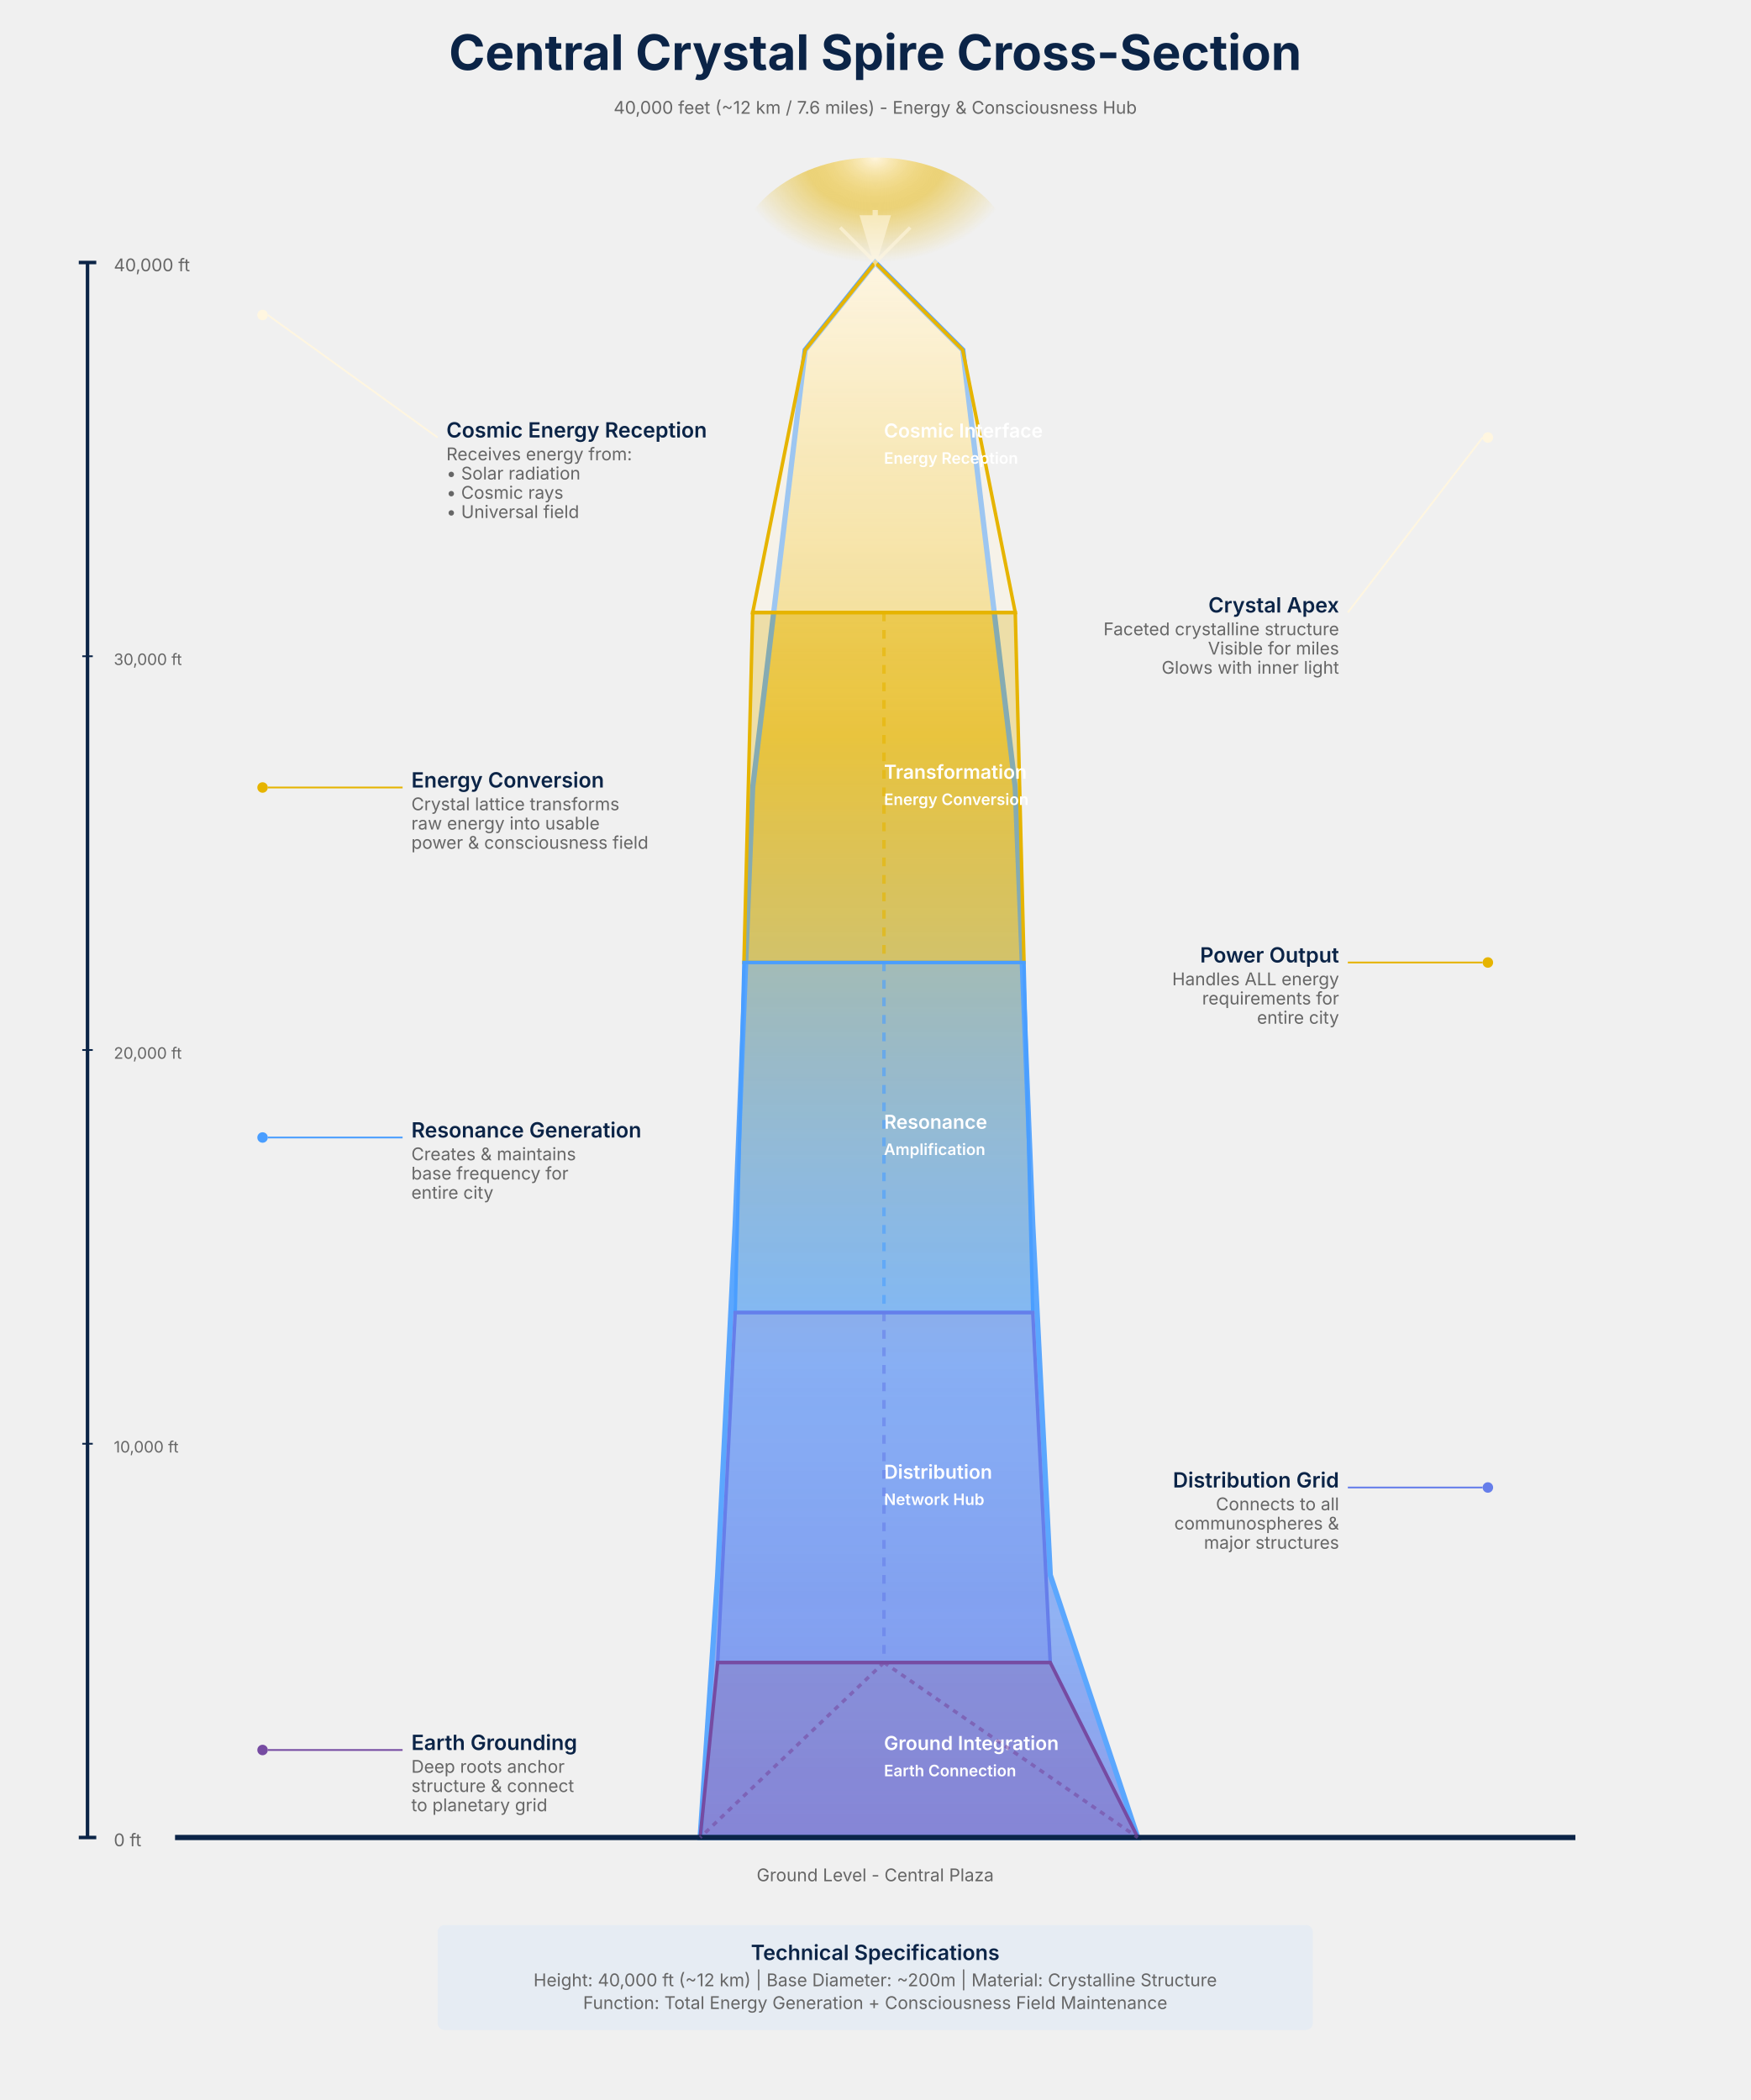
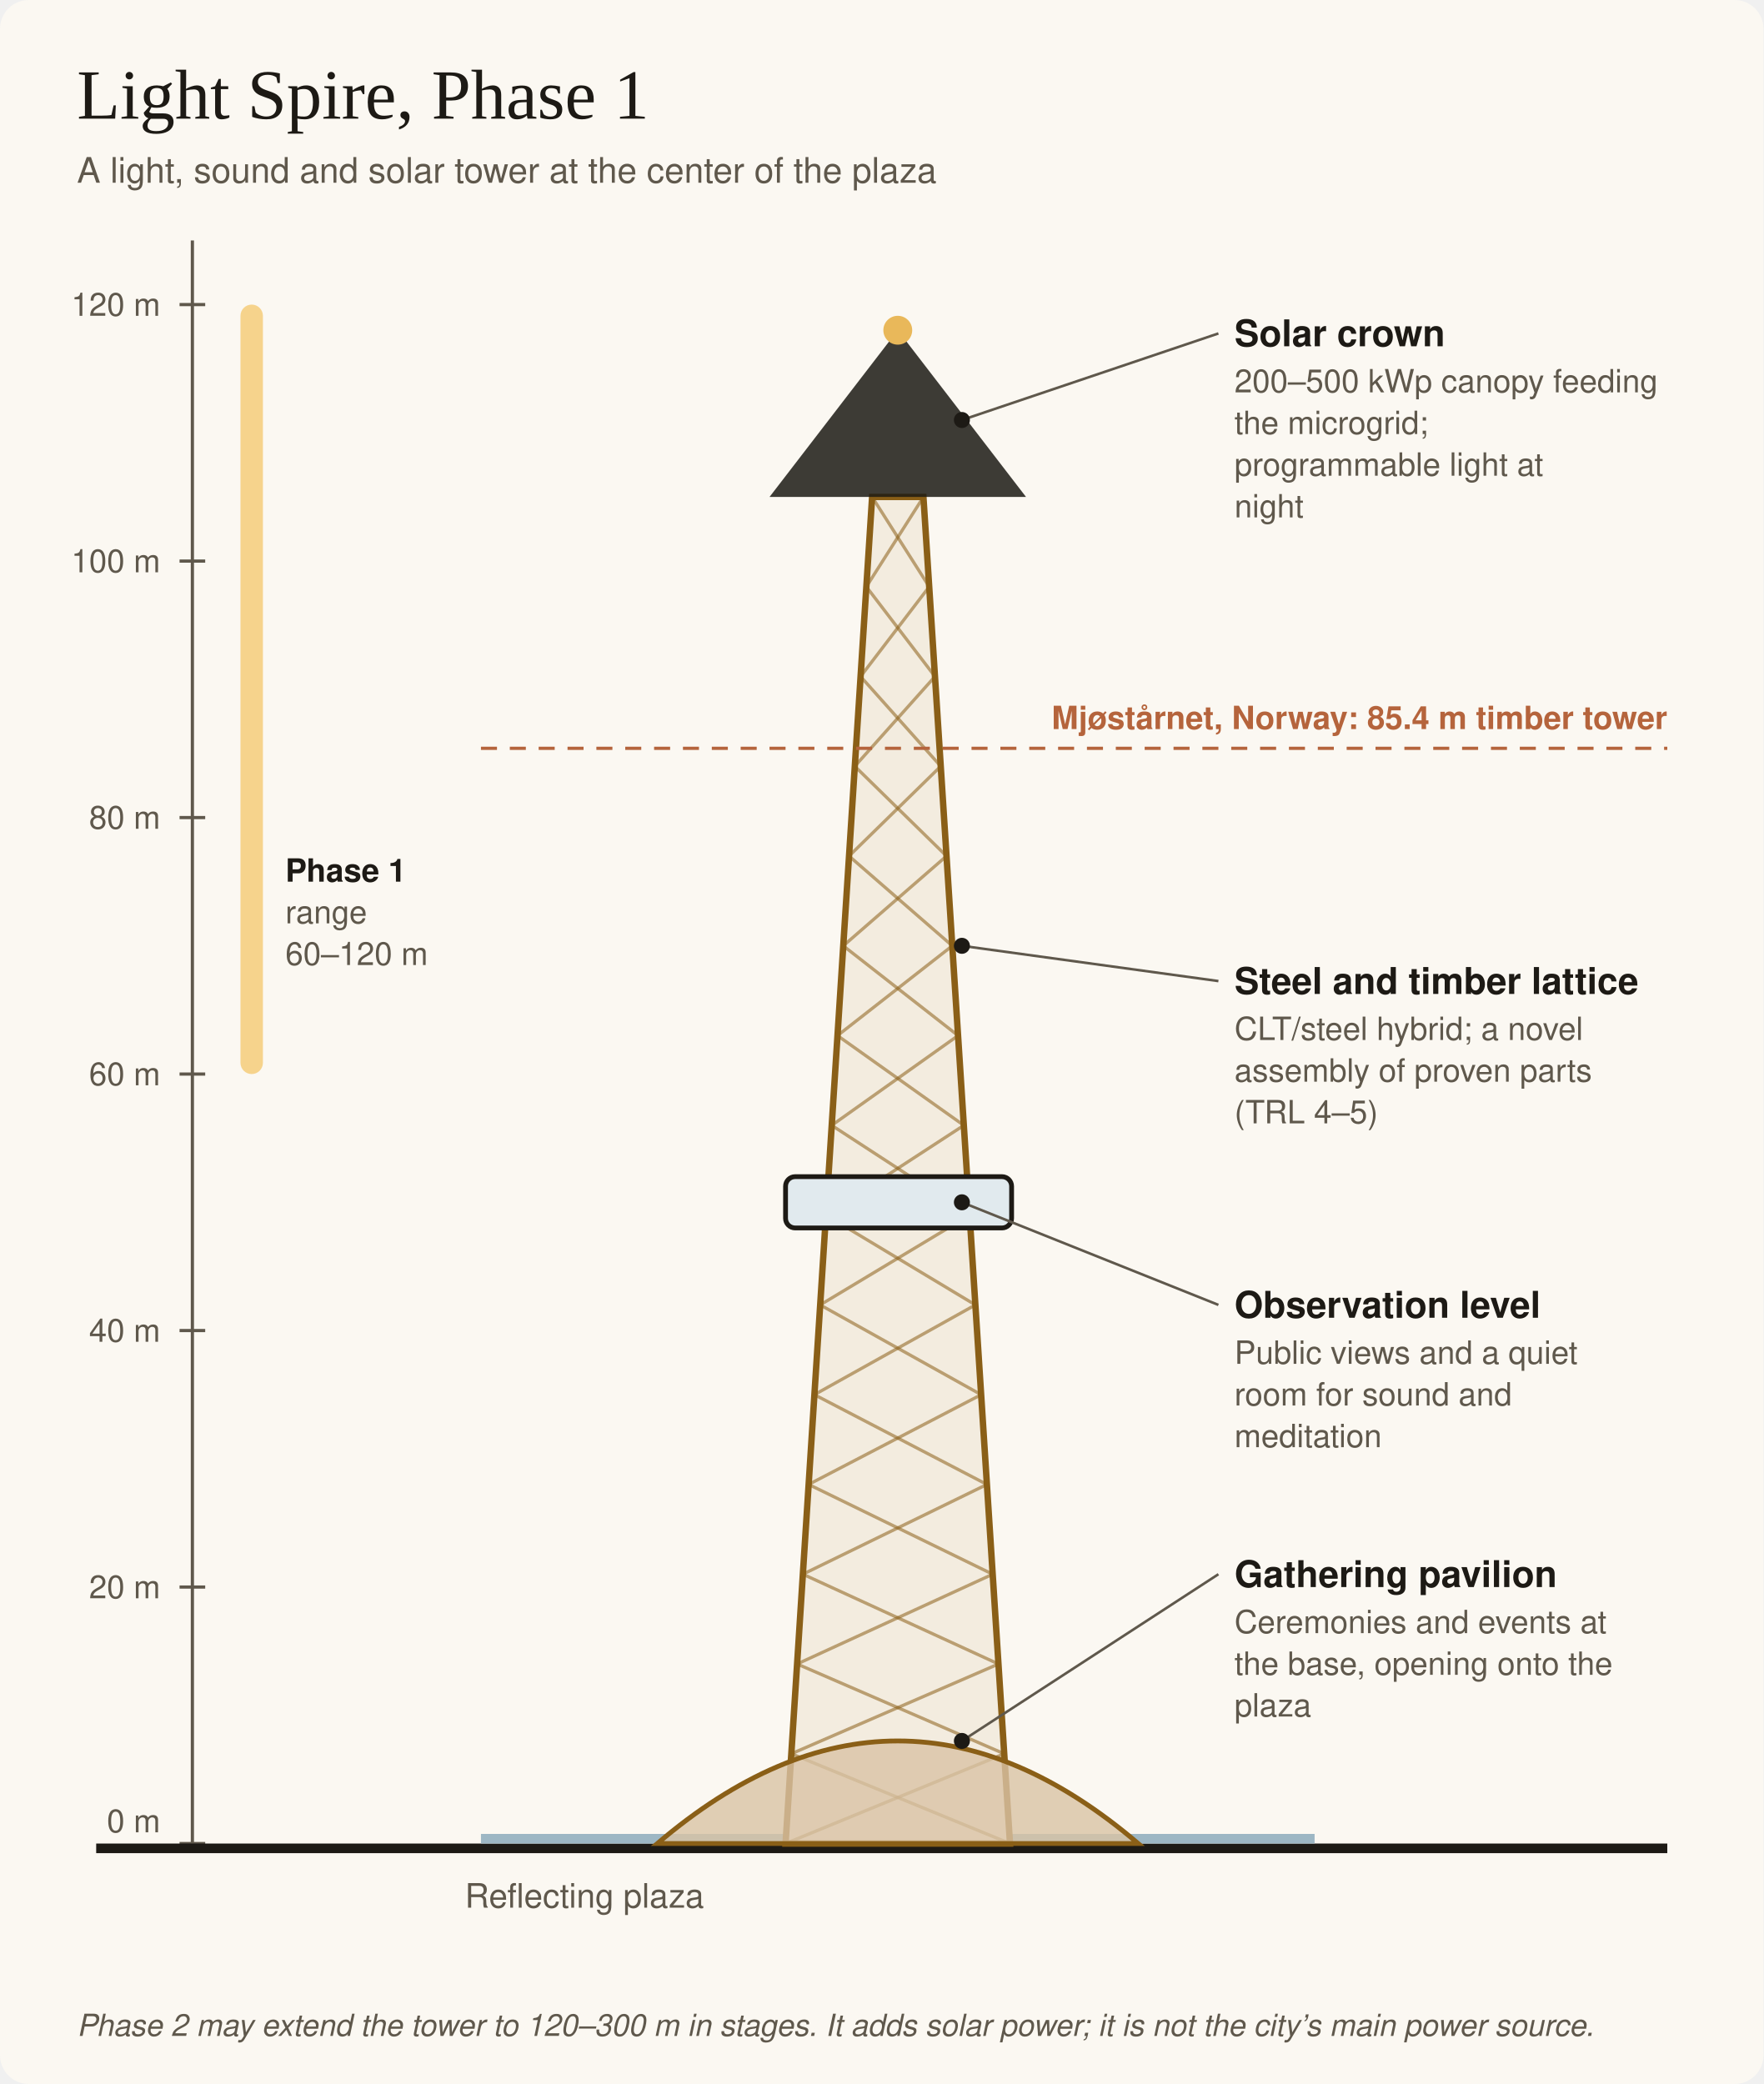
- <svg xmlns="http://www.w3.org/2000/svg" viewBox="0 0 1000 1200">
-   <defs>
-     <style>
-       .label-text { font-family: 'Inter', sans-serif; font-size: 12px; fill: #0B2447; font-weight: 600; }
-       .desc-text { font-family: 'Inter', sans-serif; font-size: 10px; fill: #666; }
-       .title-text { font-family: 'Inter', sans-serif; font-size: 28px; font-weight: 700; fill: #0B2447; }
-       .zone-label { font-family: 'Inter', sans-serif; font-size: 11px; fill: #fff; font-weight: 600; }
-     </style>
-     <linearGradient id="crystal-gradient" x1="50%" y1="0%" x2="50%" y2="100%">
-       <stop offset="0%" style="stop-color:#FFF6E0;stop-opacity:0.9" />
-       <stop offset="30%" style="stop-color:#E6B400;stop-opacity:0.7" />
-       <stop offset="70%" style="stop-color:#4A9EFF;stop-opacity:0.6" />
-       <stop offset="100%" style="stop-color:#667eea;stop-opacity:0.8" />
-     </linearGradient>
-     <radialGradient id="apex-glow" cx="50%" cy="0%" r="50%">
-       <stop offset="0%" style="stop-color:#FFF6E0;stop-opacity:1" />
-       <stop offset="50%" style="stop-color:#E6B400;stop-opacity:0.5" />
-       <stop offset="100%" style="stop-color:#E6B400;stop-opacity:0" />
-     </radialGradient>
-   </defs>
-   <text x="500" y="40" text-anchor="middle" class="title-text">Central Crystal Spire Cross-Section</text>
-   <text x="500" y="65" text-anchor="middle" class="desc-text">40,000 feet (~12 km / 7.6 miles) - Energy &amp; Consciousness Hub</text>
-   <g transform="translate(50, 150)">
-     <line x1="0" y1="0" x2="0" y2="900" stroke="#0B2447" stroke-width="2" />
-     <line x1="-5" y1="0" x2="5" y2="0" stroke="#0B2447" stroke-width="2" />
-     <line x1="-5" y1="900" x2="5" y2="900" stroke="#0B2447" stroke-width="2" />
-     <text x="15" y="5" class="desc-text">40,000 ft</text>
-     <text x="15" y="905" class="desc-text">0 ft</text>
-     <line x1="-3" y1="225" x2="3" y2="225" stroke="#0B2447" stroke-width="1" />
-     <text x="15" y="230" class="desc-text" style="font-size: 9px;">30,000 ft</text>
-     <line x1="-3" y1="450" x2="3" y2="450" stroke="#0B2447" stroke-width="1" />
-     <text x="15" y="455" class="desc-text" style="font-size: 9px;">20,000 ft</text>
-     <line x1="-3" y1="675" x2="3" y2="675" stroke="#0B2447" stroke-width="1" />
-     <text x="15" y="680" class="desc-text" style="font-size: 9px;">10,000 ft</text>
+ <svg xmlns="http://www.w3.org/2000/svg" viewBox="0 0 1100 1300" width="1100" height="1300" role="img" aria-label="Light Spire, Phase 1">
+   <rect width="1100" height="1300" rx="18" fill="#FBF8F2" />
+   <text x="48" y="74" font-family="Georgia, 'Times New Roman', serif" font-size="44" font-weight="400" fill="#1D1A15" text-anchor="start">Light Spire, Phase 1</text>
+   <text x="48" y="114" font-family="'Helvetica Neue', Helvetica, Arial, sans-serif" font-size="22" font-weight="400" fill="#5F584C" text-anchor="start">A light, sound and solar tower at the center of the plaza</text>
+   <line x1="120" y1="1150" x2="120" y2="150" stroke="#5F584C" stroke-width="2" />
+   <line x1="112" y1="1150" x2="128" y2="1150" stroke="#5F584C" stroke-width="2" />
+   <text x="100" y="1143" font-family="'Helvetica Neue', Helvetica, Arial, sans-serif" font-size="20" font-weight="400" fill="#5F584C" text-anchor="end">0 m</text>
+   <line x1="112" y1="990" x2="128" y2="990" stroke="#5F584C" stroke-width="2" />
+   <text x="100" y="997" font-family="'Helvetica Neue', Helvetica, Arial, sans-serif" font-size="20" font-weight="400" fill="#5F584C" text-anchor="end">20 m</text>
+   <line x1="112" y1="830" x2="128" y2="830" stroke="#5F584C" stroke-width="2" />
+   <text x="100" y="837" font-family="'Helvetica Neue', Helvetica, Arial, sans-serif" font-size="20" font-weight="400" fill="#5F584C" text-anchor="end">40 m</text>
+   <line x1="112" y1="670" x2="128" y2="670" stroke="#5F584C" stroke-width="2" />
+   <text x="100" y="677" font-family="'Helvetica Neue', Helvetica, Arial, sans-serif" font-size="20" font-weight="400" fill="#5F584C" text-anchor="end">60 m</text>
+   <line x1="112" y1="510" x2="128" y2="510" stroke="#5F584C" stroke-width="2" />
+   <text x="100" y="517" font-family="'Helvetica Neue', Helvetica, Arial, sans-serif" font-size="20" font-weight="400" fill="#5F584C" text-anchor="end">80 m</text>
+   <line x1="112" y1="350" x2="128" y2="350" stroke="#5F584C" stroke-width="2" />
+   <text x="100" y="357" font-family="'Helvetica Neue', Helvetica, Arial, sans-serif" font-size="20" font-weight="400" fill="#5F584C" text-anchor="end">100 m</text>
+   <line x1="112" y1="190" x2="128" y2="190" stroke="#5F584C" stroke-width="2" />
+   <text x="100" y="197" font-family="'Helvetica Neue', Helvetica, Arial, sans-serif" font-size="20" font-weight="400" fill="#5F584C" text-anchor="end">120 m</text>
+   <rect x="150" y="190" width="14" height="480" rx="7" fill="#F6D38C" />
+   <text x="178" y="550" font-family="'Helvetica Neue', Helvetica, Arial, sans-serif" font-size="20" font-weight="700" fill="#1D1A15" text-anchor="start">Phase 1</text>
+   <text x="178" y="576" font-family="'Helvetica Neue', Helvetica, Arial, sans-serif" font-size="20" font-weight="400" fill="#5F584C" text-anchor="start">range</text>
+   <text x="178" y="602" font-family="'Helvetica Neue', Helvetica, Arial, sans-serif" font-size="20" font-weight="400" fill="#5F584C" text-anchor="start">60–120 m</text>
+   <rect x="60" y="1150" width="980" height="6" fill="#1D1A15" />
+   <rect x="300" y="1144" width="520" height="6" fill="#9DB7C4" />
+   <polygon points="490.0,1150 544.0,310 576.0,310 630.0,1150" fill="#F3ECDF" stroke="#8A5F17" stroke-width="4" />
+   <g stroke="#8A5F17" stroke-opacity=".55" stroke-width="2">
+     <line x1="490.0" y1="1150" x2="626.4" y2="1094" />
+     <line x1="630.0" y1="1150" x2="493.6" y2="1094" />
+     <line x1="493.6" y1="1094" x2="622.8" y2="1038" />
+     <line x1="626.4" y1="1094" x2="497.2" y2="1038" />
+     <line x1="497.2" y1="1038" x2="619.2" y2="982" />
+     <line x1="622.8" y1="1038" x2="500.8" y2="982" />
+     <line x1="500.8" y1="982" x2="615.6" y2="926" />
+     <line x1="619.2" y1="982" x2="504.4" y2="926" />
+     <line x1="504.4" y1="926" x2="612.0" y2="870" />
+     <line x1="615.6" y1="926" x2="508.0" y2="870" />
+     <line x1="508.0" y1="870" x2="608.4" y2="814" />
+     <line x1="612.0" y1="870" x2="511.6" y2="814" />
+     <line x1="511.6" y1="814" x2="604.8" y2="758" />
+     <line x1="608.4" y1="814" x2="515.2" y2="758" />
+     <line x1="515.2" y1="758" x2="601.2" y2="702" />
+     <line x1="604.8" y1="758" x2="518.8" y2="702" />
+     <line x1="518.8" y1="702" x2="597.6" y2="646" />
+     <line x1="601.2" y1="702" x2="522.4" y2="646" />
+     <line x1="522.4" y1="646" x2="594.0" y2="590" />
+     <line x1="597.6" y1="646" x2="526.0" y2="590" />
+     <line x1="526.0" y1="590" x2="590.4" y2="534" />
+     <line x1="594.0" y1="590" x2="529.6" y2="534" />
+     <line x1="529.6" y1="534" x2="586.8" y2="478" />
+     <line x1="590.4" y1="534" x2="533.2" y2="478" />
+     <line x1="533.2" y1="478" x2="583.2" y2="422" />
+     <line x1="586.8" y1="478" x2="536.8" y2="422" />
+     <line x1="536.8" y1="422" x2="579.6" y2="366" />
+     <line x1="583.2" y1="422" x2="540.4" y2="366" />
+     <line x1="540.4" y1="366" x2="576.0" y2="310" />
+     <line x1="579.6" y1="366" x2="544.0" y2="310" />
  </g>
-   <path d="M 500,150 L 550,200 L 580,450 L 590,700 L 600,900 L 650,1050 L 400,1050 L 410,900 L 420,700 L 430,450 L 460,200 Z" fill="url(#crystal-gradient)" stroke="#4A9EFF" stroke-width="3" opacity="0.9" />
-   <ellipse cx="500" cy="150" rx="80" ry="60" fill="url(#apex-glow)" />
-   <path d="M 500,150 L 550,200 L 580,350 L 430,350 L 460,200 Z" fill="rgba(255,246,224,0.4)" stroke="#E6B400" stroke-width="2" />
-   <text x="505" y="250" class="zone-label" fill="#E6B400">Cosmic Interface</text>
-   <text x="505" y="265" class="zone-label" fill="#E6B400" style="font-size: 9px;">Energy Reception</text>
-   <path d="M 430,350 L 580,350 L 585,550 L 425,550 Z" fill="rgba(230,180,0,0.3)" stroke="#E6B400" stroke-width="2" />
-   <text x="505" y="445" class="zone-label" fill="#E6B400">Transformation</text>
-   <text x="505" y="460" class="zone-label" fill="#E6B400" style="font-size: 9px;">Energy Conversion</text>
-   <path d="M 425,550 L 585,550 L 590,750 L 420,750 Z" fill="rgba(74,158,255,0.3)" stroke="#4A9EFF" stroke-width="2" />
-   <text x="505" y="645" class="zone-label">Resonance</text>
-   <text x="505" y="660" class="zone-label" style="font-size: 9px;">Amplification</text>
-   <path d="M 420,750 L 590,750 L 600,950 L 410,950 Z" fill="rgba(102,126,234,0.3)" stroke="#667eea" stroke-width="2" />
-   <text x="505" y="845" class="zone-label">Distribution</text>
-   <text x="505" y="860" class="zone-label" style="font-size: 9px;">Network Hub</text>
-   <path d="M 410,950 L 600,950 L 650,1050 L 400,1050 Z" fill="rgba(118,75,162,0.3)" stroke="#764ba2" stroke-width="2" />
-   <text x="505" y="1000" class="zone-label">Ground Integration</text>
-   <text x="505" y="1015" class="zone-label" style="font-size: 9px;">Earth Connection</text>
-   <line x1="100" y1="1050" x2="900" y2="1050" stroke="#0B2447" stroke-width="3" />
-   <text x="500" y="1075" text-anchor="middle" class="desc-text">Ground Level - Central Plaza</text>
-   <g opacity="0.6">
-     <path d="M 500,120 L 500,150" stroke="#FFF6E0" stroke-width="3" marker-end="url(#arrow-gold)" />
-     <path d="M 480,130 L 500,150" stroke="#FFF6E0" stroke-width="2" />
-     <path d="M 520,130 L 500,150" stroke="#FFF6E0" stroke-width="2" />
-     <line x1="505" y1="350" x2="505" y2="550" stroke="#E6B400" stroke-width="2" stroke-dasharray="5,5" />
-     <line x1="505" y1="550" x2="505" y2="750" stroke="#4A9EFF" stroke-width="2" stroke-dasharray="5,5" />
-     <line x1="505" y1="750" x2="505" y2="950" stroke="#667eea" stroke-width="2" stroke-dasharray="5,5" />
-     <line x1="505" y1="950" x2="400" y2="1050" stroke="#764ba2" stroke-width="2" stroke-dasharray="3,3" />
-     <line x1="505" y1="950" x2="650" y2="1050" stroke="#764ba2" stroke-width="2" stroke-dasharray="3,3" />
-   </g>
-   <g transform="translate(150, 180)">
-     <circle cx="0" cy="0" r="3" fill="#FFF6E0" />
-     <line x1="3" y1="0" x2="100" y2="70" stroke="#FFF6E0" stroke-width="1" />
-     <text x="105" y="70" class="label-text">Cosmic Energy Reception</text>
-     <text x="105" y="83" class="desc-text">Receives energy from:</text>
-     <text x="105" y="94" class="desc-text">• Solar radiation</text>
-     <text x="105" y="105" class="desc-text">• Cosmic rays</text>
-     <text x="105" y="116" class="desc-text">• Universal field</text>
-   </g>
-   <g transform="translate(150, 450)">
-     <circle cx="0" cy="0" r="3" fill="#E6B400" />
-     <line x1="3" y1="0" x2="80" y2="0" stroke="#E6B400" stroke-width="1" />
-     <text x="85" y="0" class="label-text">Energy Conversion</text>
-     <text x="85" y="13" class="desc-text">Crystal lattice transforms</text>
-     <text x="85" y="24" class="desc-text">raw energy into usable</text>
-     <text x="85" y="35" class="desc-text">power &amp; consciousness field</text>
-   </g>
-   <g transform="translate(150, 650)">
-     <circle cx="0" cy="0" r="3" fill="#4A9EFF" />
-     <line x1="3" y1="0" x2="80" y2="0" stroke="#4A9EFF" stroke-width="1" />
-     <text x="85" y="0" class="label-text">Resonance Generation</text>
-     <text x="85" y="13" class="desc-text">Creates &amp; maintains</text>
-     <text x="85" y="24" class="desc-text">base frequency for</text>
-     <text x="85" y="35" class="desc-text">entire city</text>
-   </g>
-   <g transform="translate(150, 1000)">
-     <circle cx="0" cy="0" r="3" fill="#764ba2" />
-     <line x1="3" y1="0" x2="80" y2="0" stroke="#764ba2" stroke-width="1" />
-     <text x="85" y="0" class="label-text">Earth Grounding</text>
-     <text x="85" y="13" class="desc-text">Deep roots anchor</text>
-     <text x="85" y="24" class="desc-text">structure &amp; connect</text>
-     <text x="85" y="35" class="desc-text">to planetary grid</text>
-   </g>
-   <g transform="translate(850, 250)">
-     <circle cx="0" cy="0" r="3" fill="#FFF6E0" />
-     <line x1="-3" y1="0" x2="-80" y2="100" stroke="#FFF6E0" stroke-width="1" />
-     <text x="-85" y="100" class="label-text" text-anchor="end">Crystal Apex</text>
-     <text x="-85" y="113" class="desc-text" text-anchor="end">Faceted crystalline structure</text>
-     <text x="-85" y="124" class="desc-text" text-anchor="end">Visible for miles</text>
-     <text x="-85" y="135" class="desc-text" text-anchor="end">Glows with inner light</text>
-   </g>
-   <g transform="translate(850, 550)">
-     <circle cx="0" cy="0" r="3" fill="#E6B400" />
-     <line x1="-3" y1="0" x2="-80" y2="0" stroke="#E6B400" stroke-width="1" />
-     <text x="-85" y="0" class="label-text" text-anchor="end">Power Output</text>
-     <text x="-85" y="13" class="desc-text" text-anchor="end">Handles ALL energy</text>
-     <text x="-85" y="24" class="desc-text" text-anchor="end">requirements for</text>
-     <text x="-85" y="35" class="desc-text" text-anchor="end">entire city</text>
-   </g>
-   <g transform="translate(850, 850)">
-     <circle cx="0" cy="0" r="3" fill="#667eea" />
-     <line x1="-3" y1="0" x2="-80" y2="0" stroke="#667eea" stroke-width="1" />
-     <text x="-85" y="0" class="label-text" text-anchor="end">Distribution Grid</text>
-     <text x="-85" y="13" class="desc-text" text-anchor="end">Connects to all</text>
-     <text x="-85" y="24" class="desc-text" text-anchor="end">communospheres &amp;</text>
-     <text x="-85" y="35" class="desc-text" text-anchor="end">major structures</text>
-   </g>
-   <g transform="translate(250, 1100)">
-     <rect x="0" y="0" width="500" height="60" fill="#E6ECF3" rx="4" />
-     <text x="250" y="20" text-anchor="middle" class="label-text">Technical Specifications</text>
-     <text x="250" y="35" text-anchor="middle" class="desc-text">Height: 40,000 ft (~12 km) | Base Diameter: ~200m | Material: Crystalline Structure</text>
-     <text x="250" y="48" text-anchor="middle" class="desc-text">Function: Total Energy Generation + Consciousness Field Maintenance</text>
-   </g>
-   <defs>
-     <marker id="arrow-gold" markerWidth="10" markerHeight="10" refX="9" refY="3" orient="auto">
-       <polygon points="0 0, 10 3, 0 6" fill="#FFF6E0" />
-     </marker>
-   </defs>
+   <path d="M410 1150 Q560 1022 710 1150 Z" fill="#D9C3A5" fill-opacity=".8" stroke="#8A5F17" stroke-width="3" />
+   <rect x="490" y="734" width="141" height="32" rx="6" fill="#E1EAEE" stroke="#1D1A15" stroke-width="3" />
+   <path d="M480 310 L560 206 L640 310 Z" fill="#1D1A15" fill-opacity=".85" />
+   <circle cx="560" cy="206" r="9" fill="#E9B85A" />
+   <line x1="300" y1="466.8" x2="1040" y2="466.8" stroke="#B5643C" stroke-width="2" stroke-dasharray="10 8" />
+   <text x="1040" y="454.8" font-family="'Helvetica Neue', Helvetica, Arial, sans-serif" font-size="20" font-weight="700" fill="#B5643C" text-anchor="end">Mjøstårnet, Norway: 85.4 m timber tower</text>
+   <path d="M600 262 L760 208" stroke="#5F584C" stroke-width="1.6" fill="none" />
+   <circle cx="600" cy="262" r="5" fill="#1D1A15" />
+   <text x="770" y="216" font-family="'Helvetica Neue', Helvetica, Arial, sans-serif" font-size="23" font-weight="700" fill="#1D1A15" text-anchor="start">Solar crown</text>
+   <text x="770" y="244.75" font-family="'Helvetica Neue', Helvetica, Arial, sans-serif" font-size="20" font-weight="400" fill="#5F584C" text-anchor="start">200–500 kWp canopy feeding</text>
+   <text x="770" y="270.75" font-family="'Helvetica Neue', Helvetica, Arial, sans-serif" font-size="20" font-weight="400" fill="#5F584C" text-anchor="start">the microgrid;</text>
+   <text x="770" y="296.75" font-family="'Helvetica Neue', Helvetica, Arial, sans-serif" font-size="20" font-weight="400" fill="#5F584C" text-anchor="start">programmable light at</text>
+   <text x="770" y="322.75" font-family="'Helvetica Neue', Helvetica, Arial, sans-serif" font-size="20" font-weight="400" fill="#5F584C" text-anchor="start">night</text>
+   <path d="M600 590 L760 612" stroke="#5F584C" stroke-width="1.6" fill="none" />
+   <circle cx="600" cy="590" r="5" fill="#1D1A15" />
+   <text x="770" y="620" font-family="'Helvetica Neue', Helvetica, Arial, sans-serif" font-size="23" font-weight="700" fill="#1D1A15" text-anchor="start">Steel and timber lattice</text>
+   <text x="770" y="648.75" font-family="'Helvetica Neue', Helvetica, Arial, sans-serif" font-size="20" font-weight="400" fill="#5F584C" text-anchor="start">CLT/steel hybrid; a novel</text>
+   <text x="770" y="674.75" font-family="'Helvetica Neue', Helvetica, Arial, sans-serif" font-size="20" font-weight="400" fill="#5F584C" text-anchor="start">assembly of proven parts</text>
+   <text x="770" y="700.75" font-family="'Helvetica Neue', Helvetica, Arial, sans-serif" font-size="20" font-weight="400" fill="#5F584C" text-anchor="start">(TRL 4–5)</text>
+   <path d="M600 750 L760 814" stroke="#5F584C" stroke-width="1.6" fill="none" />
+   <circle cx="600" cy="750" r="5" fill="#1D1A15" />
+   <text x="770" y="822" font-family="'Helvetica Neue', Helvetica, Arial, sans-serif" font-size="23" font-weight="700" fill="#1D1A15" text-anchor="start">Observation level</text>
+   <text x="770" y="850.75" font-family="'Helvetica Neue', Helvetica, Arial, sans-serif" font-size="20" font-weight="400" fill="#5F584C" text-anchor="start">Public views and a quiet</text>
+   <text x="770" y="876.75" font-family="'Helvetica Neue', Helvetica, Arial, sans-serif" font-size="20" font-weight="400" fill="#5F584C" text-anchor="start">room for sound and</text>
+   <text x="770" y="902.75" font-family="'Helvetica Neue', Helvetica, Arial, sans-serif" font-size="20" font-weight="400" fill="#5F584C" text-anchor="start">meditation</text>
+   <path d="M600 1086 L760 982" stroke="#5F584C" stroke-width="1.6" fill="none" />
+   <circle cx="600" cy="1086" r="5" fill="#1D1A15" />
+   <text x="770" y="990" font-family="'Helvetica Neue', Helvetica, Arial, sans-serif" font-size="23" font-weight="700" fill="#1D1A15" text-anchor="start">Gathering pavilion</text>
+   <text x="770" y="1018.75" font-family="'Helvetica Neue', Helvetica, Arial, sans-serif" font-size="20" font-weight="400" fill="#5F584C" text-anchor="start">Ceremonies and events at</text>
+   <text x="770" y="1044.75" font-family="'Helvetica Neue', Helvetica, Arial, sans-serif" font-size="20" font-weight="400" fill="#5F584C" text-anchor="start">the base, opening onto the</text>
+   <text x="770" y="1070.75" font-family="'Helvetica Neue', Helvetica, Arial, sans-serif" font-size="20" font-weight="400" fill="#5F584C" text-anchor="start">plaza</text>
+   <text x="290" y="1190" font-family="'Helvetica Neue', Helvetica, Arial, sans-serif" font-size="21" font-weight="400" fill="#5F584C" text-anchor="start">Reflecting plaza</text>
+   <text x="48" y="1270" font-family="'Helvetica Neue', Helvetica, Arial, sans-serif" font-size="19" font-weight="400" fill="#5F584C" text-anchor="start" font-style="italic">Phase 2 may extend the tower to 120–300 m in stages. It adds solar power; it is not the city’s main power source.</text>
</svg>
